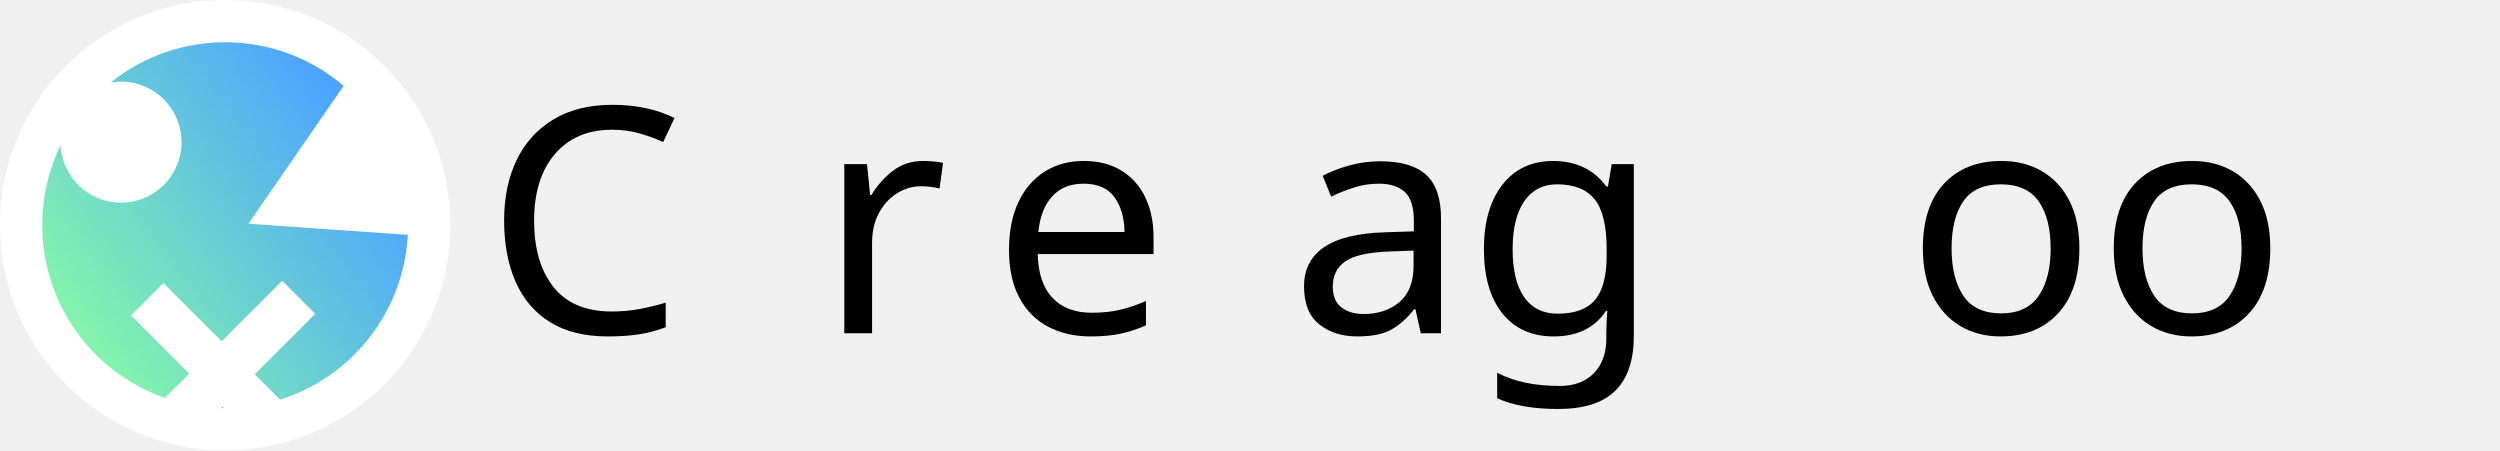
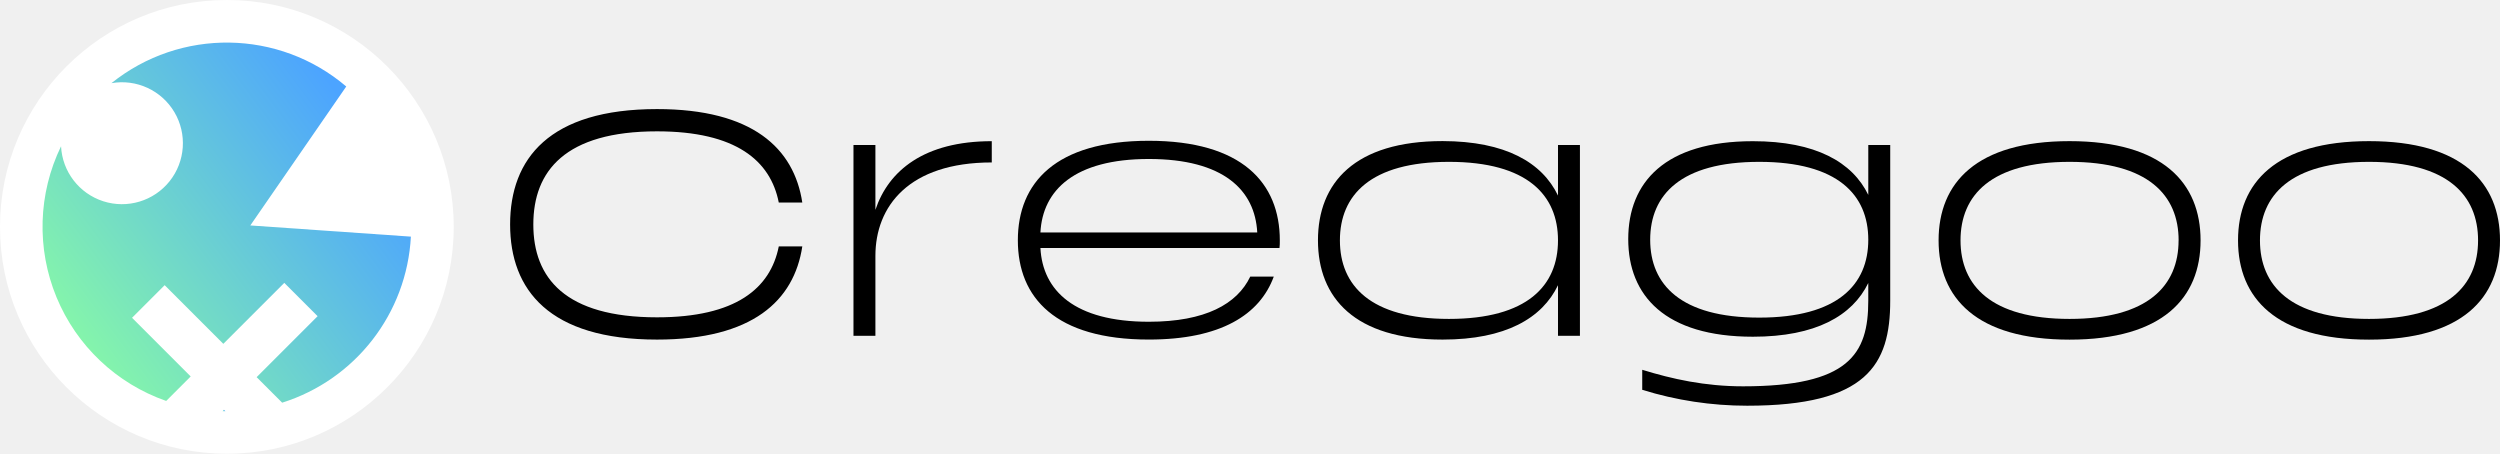
- <svg xmlns="http://www.w3.org/2000/svg" xmlns:xlink="http://www.w3.org/1999/xlink" id="Слой_1" data-name="Слой 1" viewBox="0 0 1776.4 320">
+ <svg xmlns="http://www.w3.org/2000/svg" xmlns:xlink="http://www.w3.org/1999/xlink" id="Слой_1" data-name="Слой 1" viewBox="0 0 1763.18 320">
  <defs>
-     <style>.cls-1{fill:#fff;}.cls-2{fill:url(#Безымянный_градиент_10);}.cls-3{fill:url(#Безымянный_градиент_10-2);}.cls-4{font-size:224.22px;font-family:PhonkSans-Light, Phonk Sans;font-weight:300;}.cls-5{letter-spacing:-0.01em;}.cls-6{letter-spacing:0em;}.cls-7{letter-spacing:0em;}</style>
+     <style>.cls-1{fill:#fff;}.cls-2{fill:url(#Безымянный_градиент_10);}.cls-3{fill:url(#Безымянный_градиент_10-2);}</style>
    <linearGradient id="Безымянный_градиент_10" x1="157.34" y1="290.35" x2="158.55" y2="289.45" gradientUnits="userSpaceOnUse">
      <stop offset="0" stop-color="#84f4ac" />
      <stop offset="0.99" stop-color="#4ca4ff" />
    </linearGradient>
    <linearGradient id="Безымянный_градиент_10-2" x1="56.72" y1="236.72" x2="257.96" y2="87.24" xlink:href="#Безымянный_градиент_10" />
  </defs>
  <circle class="cls-1" cx="160" cy="160" r="160" />
  <path class="cls-2" d="M157,290c.64,0,1.29,0,1.94,0l-1-1Z" />
  <path class="cls-3" d="M176.54,159,244.2,61A130,130,0,0,0,78.6,58.65a43,43,0,1,1-35.55,44.52,130.09,130.09,0,0,0,74.16,179.61l17.28-17.28L93.13,224.13l23-23L157.5,242.5l43-43L224,223l-43,43,18,18a130.08,130.08,0,0,0,90.79-117.11Z" />
-   <text class="cls-4" transform="translate(344.53 236.8)">C<tspan class="cls-5" x="236.33" y="0">r</tspan>
-     <tspan class="cls-6" x="360.1" y="0">e</tspan>
-     <tspan class="cls-7" x="571.76" y="0">ag</tspan>
-     <tspan x="1009.45" y="0">oo</tspan>
-   </text>
+   <path d="M565.84,173.8c-5.83,38.34-35.2,65.7-102.47,65.7-76,0-103.6-35-103.6-81.17,0-46.42,27.58-81.4,103.6-81.4,67.27,0,96.64,27.58,102.47,65.92H549.25c-5.83-29.6-30.27-50.22-85.88-50.22-64.8,0-87.23,28-87.23,65.7s22.43,65.47,87.23,65.47c55.61,0,80-20.41,85.88-50Z" />
+   <path d="M617.4,236.81H601.93V102.27H617.4V148c9.2-27.58,34.31-48.43,82.07-48.43v15c-58.52,0-82.07,30.94-82.07,65.92Z" />
+   <path d="M902.62,169.54a40.42,40.42,0,0,1-.23,5.38H733.78c1.56,30,24,52,76.46,52,39.91,0,62.33-12.56,71.53-31.84h16.59c-9.87,26.91-37.45,44.4-88.12,44.4-65.7,0-92.38-29.38-92.38-70s26.68-70.19,92.38-70.19S902.62,129,902.62,169.54Zm-168.84-5.61H886.7c-1.57-29.82-23.77-51.8-76.46-51.8C757.77,112.13,735.34,134.11,733.78,163.93Z" />
+   <path d="M1098.81,137.92V102.27h15.47V236.81h-15.47V201.15c-11.21,23.32-37,38.35-81.39,38.35-61.89,0-87.9-29.38-87.9-70s26-70,87.9-70C1061.81,99.58,1087.6,114.6,1098.81,137.92Zm0,31.62c0-31.84-21.52-55.39-76.91-55.39S945,137.7,945,169.54s21.53,55.38,76.91,55.38S1098.81,201.38,1098.81,169.54Z" />
+   <path d="M1317.65,137.47v-35.2h15.47V212.14c0,45.29-16.59,74-100.9,74a249,249,0,0,1-74-11.22V260.8c21.07,6.5,44.17,11.66,71.08,11.66,74.66,0,88.34-22.65,88.34-60.32V199.58c-11.21,23.1-37,37.9-81.39,37.9-61.89,0-87.9-28.93-87.9-68.84,0-40.14,26-69.06,87.9-69.06C1280.65,99.58,1306.44,114.38,1317.65,137.47Zm0,31.62c0-31.62-21.52-54.94-76.91-54.94s-76.91,23.32-76.91,54.94S1185.36,224,1240.74,224,1317.65,200.7,1317.65,169.09Z" />
+   <path d="M1552,169.54c0,40.58-26.69,70-92.39,70s-92.38-29.38-92.38-70,26.68-70,92.38-70S1552,129,1552,169.54Zm-15.48,0c0-31.84-21.52-55.39-76.91-55.39s-76.91,23.55-76.91,55.39,21.53,55.38,76.91,55.38S1536.49,201.38,1536.49,169.54Z" />
+   <path d="M1763.18,169.54c0,40.58-26.68,70-92.38,70s-92.38-29.38-92.38-70,26.68-70,92.38-70S1763.18,129,1763.18,169.54Zm-15.47,0c0-31.84-21.53-55.39-76.91-55.39s-76.91,23.55-76.91,55.39,21.52,55.38,76.91,55.38S1747.71,201.38,1747.71,169.54Z" />
</svg>
